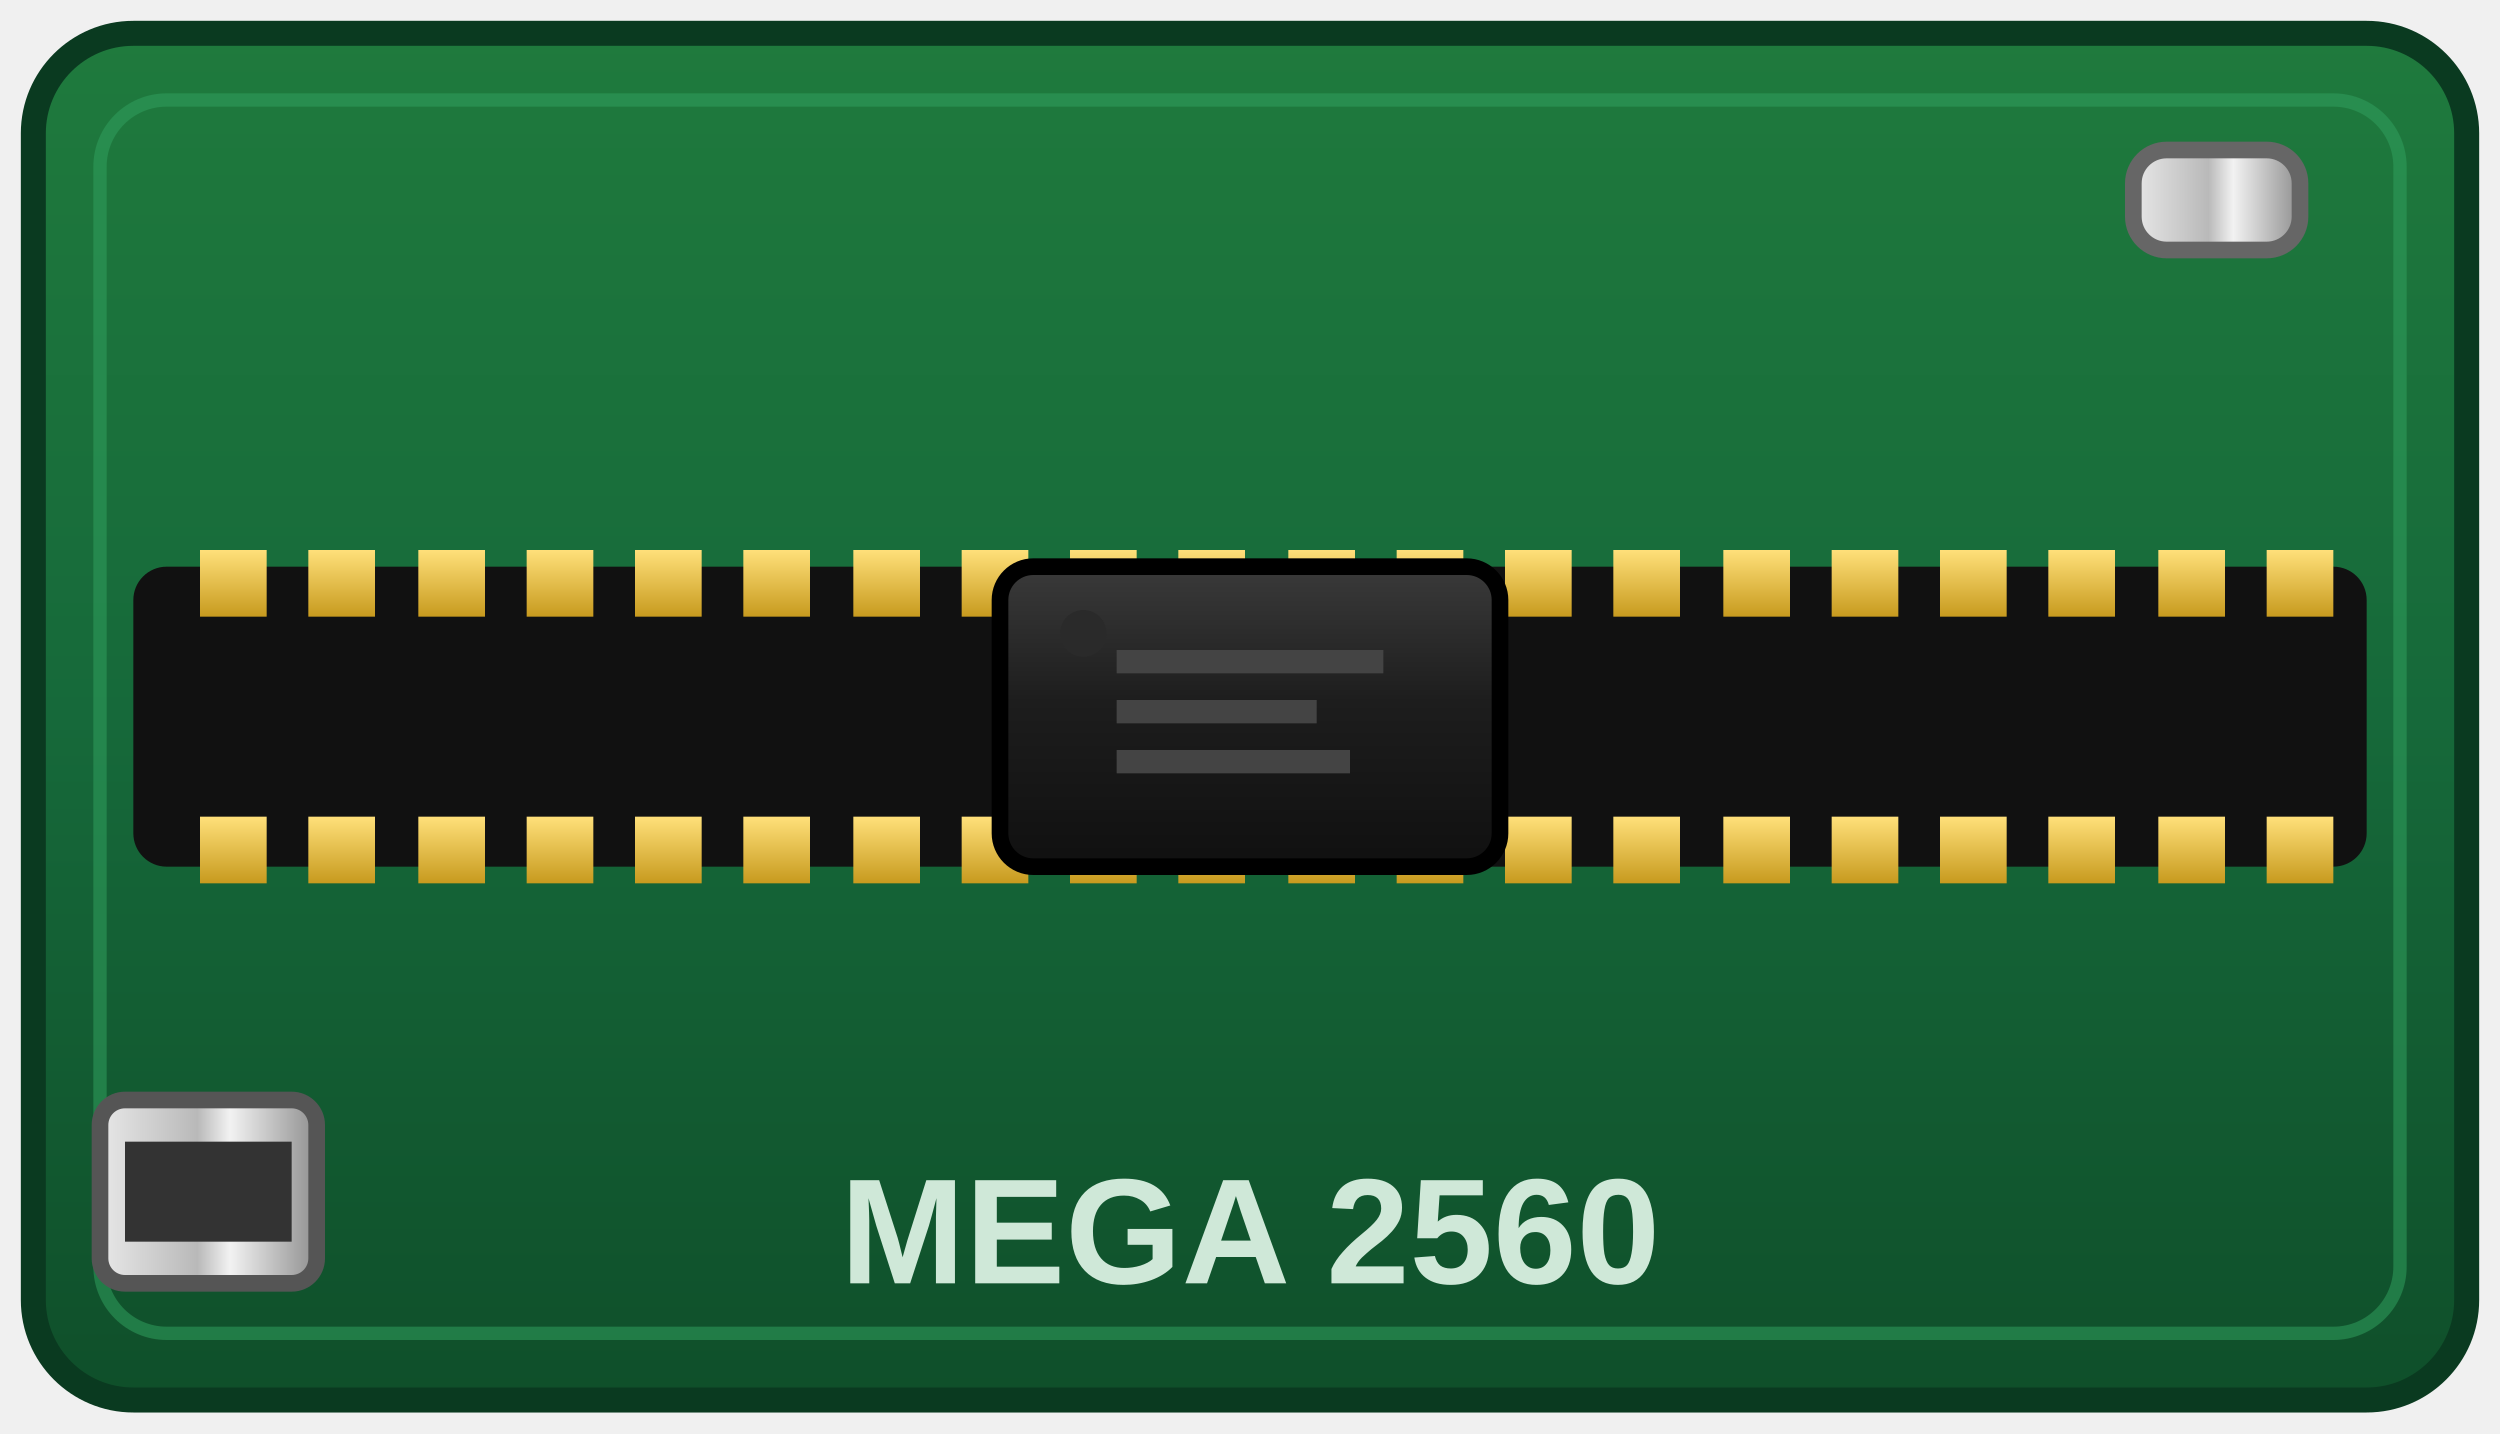
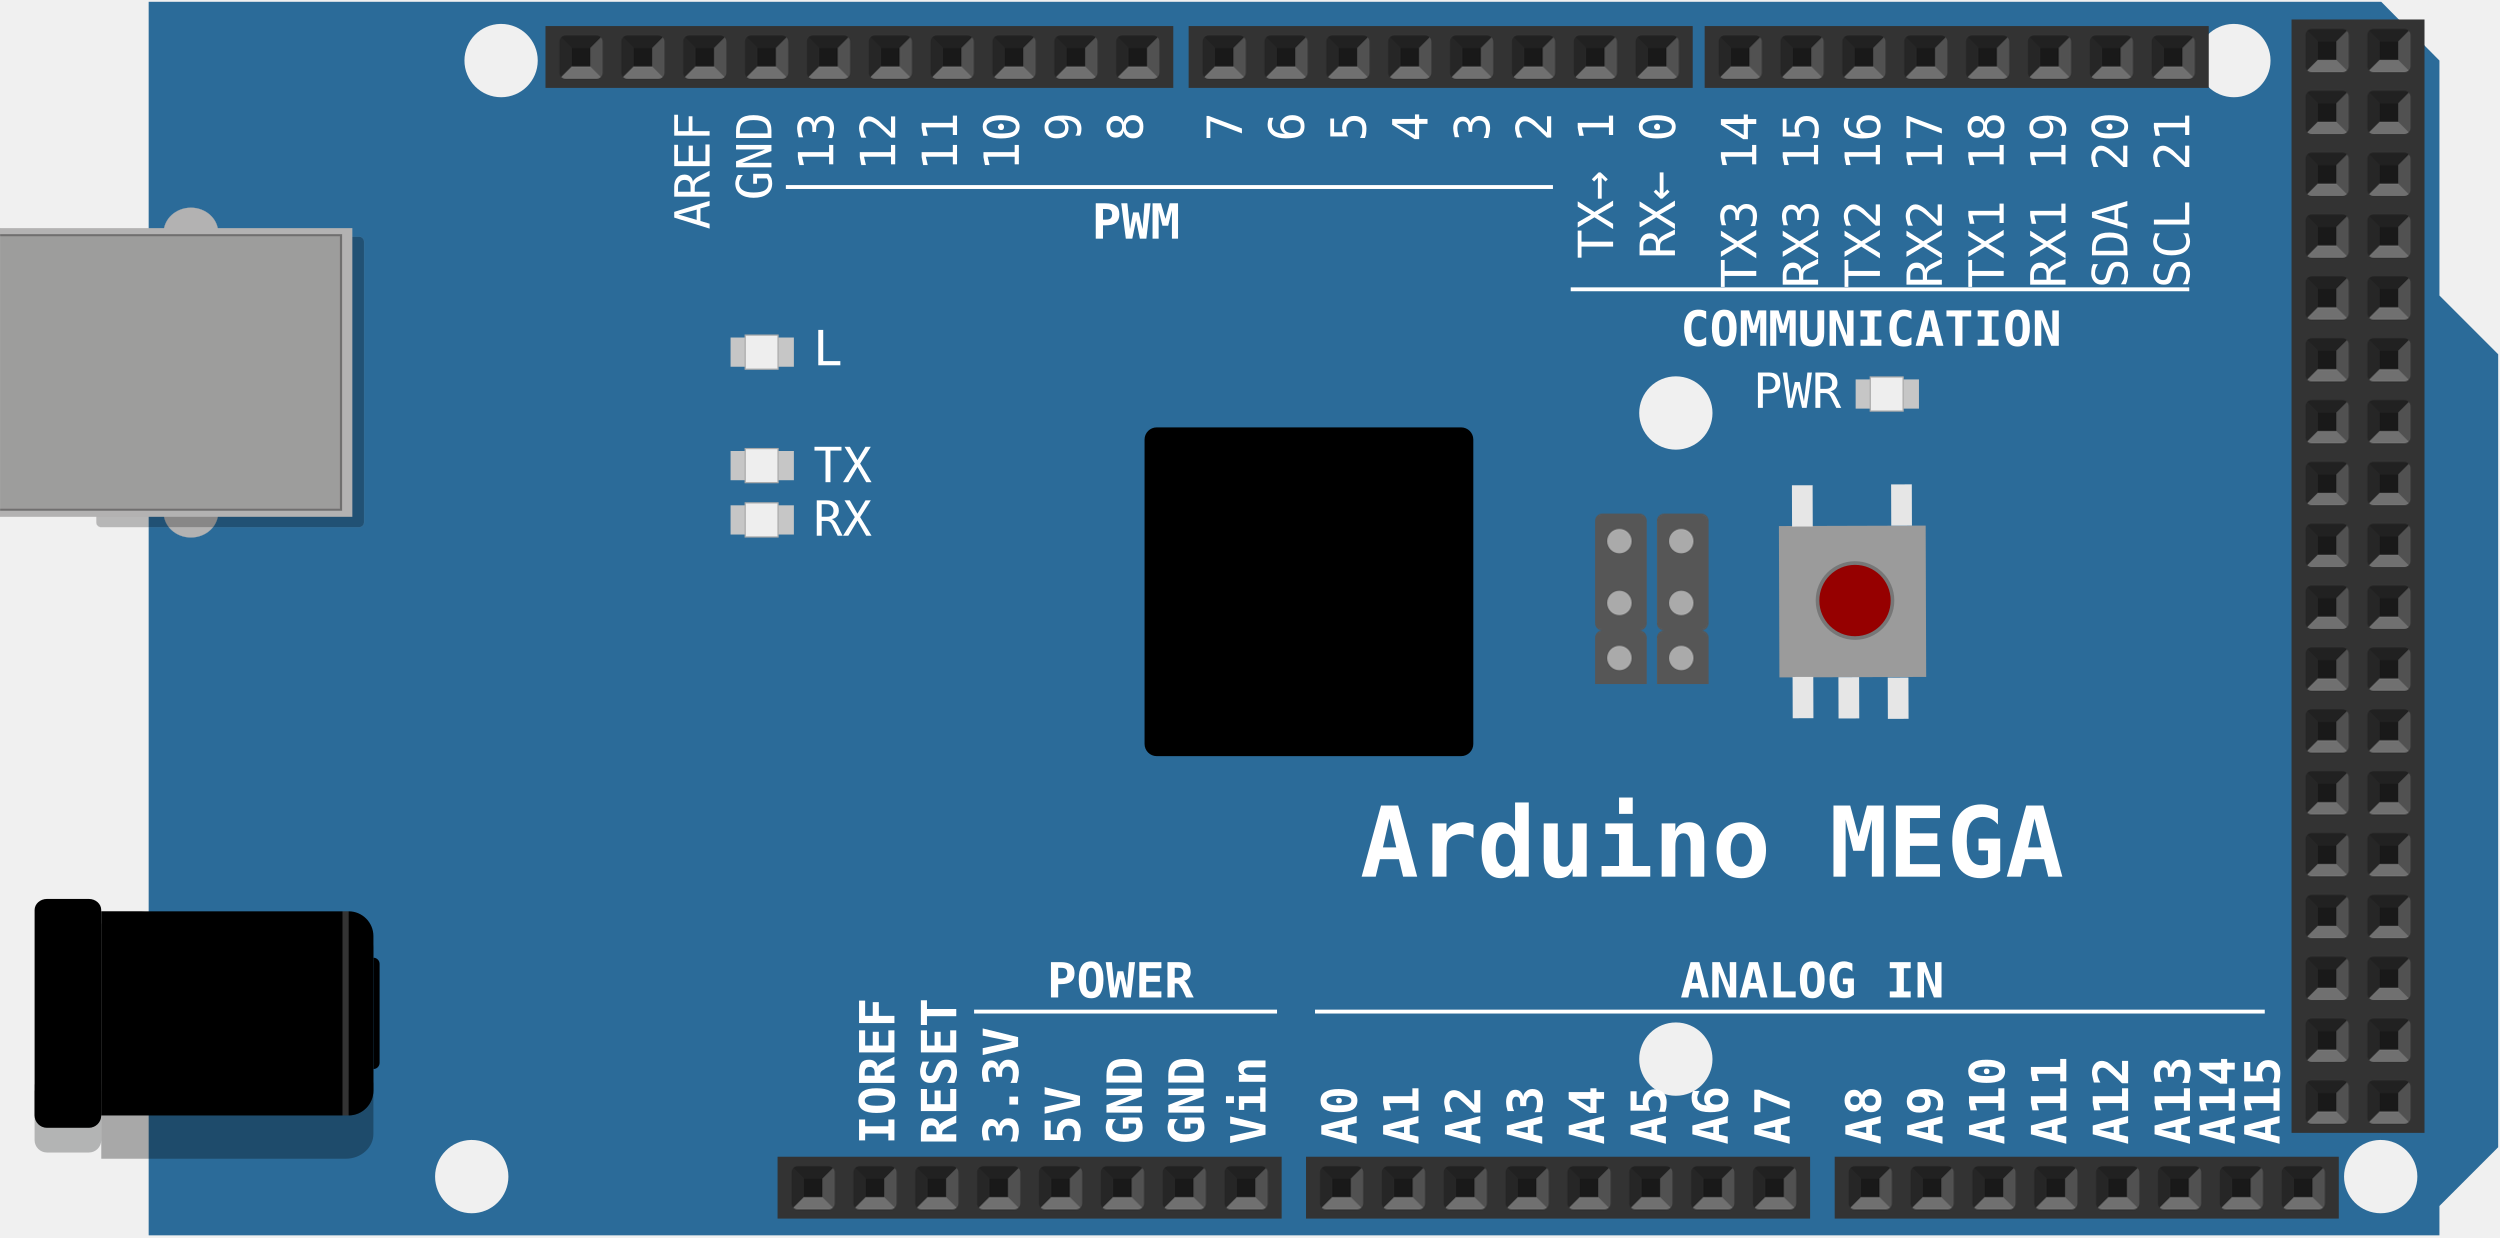
- <svg xmlns="http://www.w3.org/2000/svg" viewBox="0 0 150 86" width="150" height="86">
+ <svg xmlns="http://www.w3.org/2000/svg" xmlns:xlink="http://www.w3.org/1999/xlink" width="102.66mm" height="50.80mm" version="1.1" viewBox="-4 0 102.66 50.80">
+   <style>
+ text { font-size: 2px; font-family: monospace; }
+ circle[tabindex]:hover, circle[tabindex]:focus { stroke: white; outline: none; }</style>
  <defs>
-     <linearGradient id="pcb" x1="0" y1="0" x2="0" y2="1">
-       <stop offset="0" stop-color="#1f7a3d" />
-       <stop offset="0.5" stop-color="#16693a" />
-       <stop offset="1" stop-color="#0f4f2a" />
-     </linearGradient>
-     <linearGradient id="pcb2" x1="0" y1="0" x2="1" y2="1">
-       <stop offset="0" stop-color="#24506b" />
-       <stop offset="0.5" stop-color="#1b3f56" />
-       <stop offset="1" stop-color="#12303f" />
-     </linearGradient>
-     <linearGradient id="chip" x1="0" y1="0" x2="0" y2="1">
-       <stop offset="0" stop-color="#3a3a3a" />
-       <stop offset="0.45" stop-color="#1d1d1d" />
-       <stop offset="1" stop-color="#101010" />
-     </linearGradient>
-     <linearGradient id="metal" x1="0" y1="0" x2="1" y2="0">
-       <stop offset="0" stop-color="#e8e8e8" />
-       <stop offset="0.45" stop-color="#b9b9b9" />
-       <stop offset="0.6" stop-color="#f2f2f2" />
-       <stop offset="1" stop-color="#8f8f8f" />
-     </linearGradient>
-     <linearGradient id="gold" x1="0" y1="0" x2="0" y2="1">
-       <stop offset="0" stop-color="#ffe07a" />
-       <stop offset="1" stop-color="#c79a1e" />
-     </linearGradient>
-     <linearGradient id="glass" x1="0" y1="0" x2="1" y2="1">
-       <stop offset="0" stop-color="#ffffff" stop-opacity="0.55" />
-       <stop offset="0.5" stop-color="#cfe8ff" stop-opacity="0.2" />
-       <stop offset="1" stop-color="#7fb2e0" stop-opacity="0.45" />
-     </linearGradient>
-     <linearGradient id="red" x1="0" y1="0" x2="0" y2="1">
-       <stop offset="0" stop-color="#ff6b5e" />
-       <stop offset="1" stop-color="#b3271c" />
-     </linearGradient>
-     <radialGradient id="glow" cx="0.5" cy="0.5" r="0.5">
-       <stop offset="0" stop-color="#fff" stop-opacity="0.9" />
-       <stop offset="1" stop-color="#fff" stop-opacity="0" />
-     </radialGradient>
+     <g id="led-body" fill="#eee">
+       <rect x="0" y="0" height="1.2" width="2.6" fill="#c6c6c6" />
+       <rect x="0.6" y="-0.1" width="1.35" height="1.4" stroke="#aaa" stroke-width="0.05" />
+     </g>
  </defs>
-   <rect x="2" y="2" width="146" height="82" rx="6" fill="url(#pcb)" stroke="#0a3a20" stroke-width="1.5" />
-   <rect x="6" y="6" width="138" height="74" rx="4" fill="none" stroke="#2f9e5c" stroke-width="0.8" opacity="0.55" />
-   <g fill="#111">
-     <rect x="8" y="34" width="134" height="18" rx="2" />
+   <filter id="ledFilter" x="-0.8" y="-0.8" height="2.2" width="2.8">
+     <feGaussianBlur stdDeviation="0.5" />
+   </filter>
+   <pattern id="pins-female" width="2.54" height="2.54" patternUnits="userSpaceOnUse">
+     <rect x="0" y="0" width="2.54" height="2.54" fill="#333" />
+     <rect x="1.079" y="0.896" width="0.762" height="0.762" style="fill: #191919" />
+     <path transform="translate(1.079, 1.658) rotate(180 0 0)" d="m 0 0 v 0.762 l 0.433,0.433 c 0.046,-0.046 0.074,-0.109 0.074,-0.179 v -1.27 c 0,-0.070 -0.028,-0.133 -0.074,-0.179 z" style="opacity: 0.25" />
+     <path transform="translate(1.841, 1.658) rotate(90 0 0)" d="m 0 0 v 0.762 l 0.433,0.433 c 0.046,-0.046 0.074,-0.109 0.074,-0.179 v -1.27 c 0,-0.070 -0.028,-0.133 -0.074,-0.179 z" style="opacity: 0.3; fill: #fff" />
+     <path transform="translate(1.841, 0.896)" d="m 0 0 v 0.762 l 0.433,0.433 c 0.046,-0.046 0.074,-0.109 0.074,-0.179 v -1.27 c 0,-0.070 -0.028,-0.133 -0.074,-0.179 z" style="opacity: 0.15; fill: #fff" />
+     <path transform="translate(1.079, 0.896) rotate(270 0 0)" d="m 0 0 v 0.762 l 0.433,0.433 c 0.046,-0.046 0.074,-0.109 0.074,-0.179 v -1.27 c 0,-0.070 -0.028,-0.133 -0.074,-0.179 z" style="opacity: 0.35" />
+   </pattern>
+   <pattern id="pin-male" width="2.54" height="4.80" patternUnits="userSpaceOnUse">
+     <rect ry="0.3" rx="0.3" width="2.12" height="4.80" fill="#565656" />
+     <ellipse cx="1" cy="1.13" rx="0.5" ry="0.5" fill="#aaa" />
+     <ellipse cx="1" cy="3.67" rx="0.5" ry="0.5" fill="#aaa" />
+   </pattern>
+   <path d="M2.105.075v50.653h94.068v-1.206l2.412-2.412V14.548l-2.412-2.413V2.487L93.785.075zm14.443.907a1.505 1.505 0 01.03 0 1.505 1.505 0 011.504 1.505 1.505 1.505 0 01-1.504 1.506 1.505 1.505 0 01-1.506-1.506A1.505 1.505 0 0116.548.982zm71.154 0a1.505 1.505 0 01.03 0 1.505 1.505 0 011.505 1.505 1.505 1.505 0 01-1.505 1.506 1.505 1.505 0 01-1.506-1.506A1.505 1.505 0 0187.702.982zM64.818 15.454a1.505 1.505 0 011.504 1.506 1.505 1.505 0 01-1.504 1.505 1.505 1.505 0 01-1.506-1.505 1.505 1.505 0 011.506-1.506zm0 26.532a1.505 1.505 0 011.504 1.506 1.505 1.505 0 01-1.504 1.505 1.505 1.505 0 01-1.506-1.505 1.505 1.505 0 011.506-1.506zm-49.476 4.825a1.505 1.505 0 01.03 0 1.505 1.505 0 011.505 1.504 1.505 1.505 0 01-1.506 1.506 1.505 1.505 0 01-1.505-1.506 1.505 1.505 0 011.476-1.504zm78.39 0a1.505 1.505 0 01.03 0 1.505 1.505 0 011.504 1.504 1.505 1.505 0 01-1.504 1.506 1.505 1.505 0 01-1.506-1.506 1.505 1.505 0 011.476-1.504z" fill="#2b6b99" />
+   <rect transform="rotate(269.81)" x="-28.046" y="68.977" width="6.215" height="6.027" fill="#9b9b9b" />
+   <g fill="#e6e6e6">
+     <rect transform="rotate(269.81)" x="-29.725" y="69.518" width="1.695" height=".85" />
+     <rect transform="rotate(269.81)" x="-29.741" y="71.4" width="1.695" height=".85" />
+     <rect transform="rotate(269.81)" x="-29.764" y="73.425" width="1.695" height=".85" />
+     <rect transform="rotate(269.81)" x="-21.831" y="73.59" width="1.695" height=".85" />
+     <rect transform="rotate(269.81)" x="-21.854" y="69.517" width="1.695" height=".85" />
  </g>
-   <g>
-     <rect x="12.0" y="33" width="4" height="4" fill="url(#gold)" />
-     <rect x="12.0" y="49" width="4" height="4" fill="url(#gold)" />
-     <rect x="18.5" y="33" width="4" height="4" fill="url(#gold)" />
-     <rect x="18.5" y="49" width="4" height="4" fill="url(#gold)" />
-     <rect x="25.1" y="33" width="4" height="4" fill="url(#gold)" />
-     <rect x="25.1" y="49" width="4" height="4" fill="url(#gold)" />
-     <rect x="31.6" y="33" width="4" height="4" fill="url(#gold)" />
-     <rect x="31.6" y="49" width="4" height="4" fill="url(#gold)" />
-     <rect x="38.1" y="33" width="4" height="4" fill="url(#gold)" />
-     <rect x="38.1" y="49" width="4" height="4" fill="url(#gold)" />
-     <rect x="44.6" y="33" width="4" height="4" fill="url(#gold)" />
-     <rect x="44.6" y="49" width="4" height="4" fill="url(#gold)" />
-     <rect x="51.2" y="33" width="4" height="4" fill="url(#gold)" />
-     <rect x="51.2" y="49" width="4" height="4" fill="url(#gold)" />
-     <rect x="57.7" y="33" width="4" height="4" fill="url(#gold)" />
-     <rect x="57.7" y="49" width="4" height="4" fill="url(#gold)" />
-     <rect x="64.2" y="33" width="4" height="4" fill="url(#gold)" />
-     <rect x="64.2" y="49" width="4" height="4" fill="url(#gold)" />
-     <rect x="70.7" y="33" width="4" height="4" fill="url(#gold)" />
-     <rect x="70.7" y="49" width="4" height="4" fill="url(#gold)" />
-     <rect x="77.3" y="33" width="4" height="4" fill="url(#gold)" />
-     <rect x="77.3" y="49" width="4" height="4" fill="url(#gold)" />
-     <rect x="83.8" y="33" width="4" height="4" fill="url(#gold)" />
-     <rect x="83.8" y="49" width="4" height="4" fill="url(#gold)" />
-     <rect x="90.3" y="33" width="4" height="4" fill="url(#gold)" />
-     <rect x="90.3" y="49" width="4" height="4" fill="url(#gold)" />
-     <rect x="96.8" y="33" width="4" height="4" fill="url(#gold)" />
-     <rect x="96.8" y="49" width="4" height="4" fill="url(#gold)" />
-     <rect x="103.4" y="33" width="4" height="4" fill="url(#gold)" />
-     <rect x="103.4" y="49" width="4" height="4" fill="url(#gold)" />
-     <rect x="109.9" y="33" width="4" height="4" fill="url(#gold)" />
-     <rect x="109.9" y="49" width="4" height="4" fill="url(#gold)" />
-     <rect x="116.4" y="33" width="4" height="4" fill="url(#gold)" />
-     <rect x="116.4" y="49" width="4" height="4" fill="url(#gold)" />
-     <rect x="122.9" y="33" width="4" height="4" fill="url(#gold)" />
-     <rect x="122.9" y="49" width="4" height="4" fill="url(#gold)" />
-     <rect x="129.5" y="33" width="4" height="4" fill="url(#gold)" />
-     <rect x="129.5" y="49" width="4" height="4" fill="url(#gold)" />
-     <rect x="136.0" y="33" width="4" height="4" fill="url(#gold)" />
-     <rect x="136.0" y="49" width="4" height="4" fill="url(#gold)" />
+   <circle id="reset-button" transform="rotate(269.81)" cx="-24.9" cy="72.092" r="1.54" fill="#960000" stroke="#777" stroke-width="0.15" tabindex="0" />
+   <g style="fill:#b3b2b2;stroke:#b3b2b2;stroke-width:0.010">
+     <ellipse cx="3.84" cy="9.56" rx="1.12" ry="1.03" />
+     <ellipse cx="3.84" cy="21.04" rx="1.12" ry="1.03" />
+     <g fill="#000">
+       <rect width="11" height="11.93" x="-0.05" y="9.72" rx="0.2" ry="0.2" opacity="0.24" />
+     </g>
+     <rect x="-4" y="9.37" height="11.85" width="14.46" />
+     <rect x="-4" y="9.61" height="11.37" width="14.05" fill="#706f6f" />
+     <rect x="-4" y="9.71" height="11.17" width="13.95" fill="#9d9d9c" />
  </g>
-   <rect x="60" y="34" width="30" height="18" rx="2" fill="url(#chip)" stroke="#000" />
-   <circle cx="65" cy="38" r="1.4" fill="#2a2a2a" />
-   <rect x="67" y="39" width="16" height="1.4" fill="#444" />
-   <rect x="67" y="42" width="12" height="1.4" fill="#444" />
-   <rect x="67" y="45" width="14" height="1.4" fill="#444" />
-   <rect x="6" y="66" width="13" height="11" rx="1.5" fill="url(#metal)" stroke="#555" />
-   <rect x="7.5" y="68.5" width="10" height="6" fill="#333" />
-   <rect x="128" y="9" width="10" height="6" rx="2" fill="url(#metal)" stroke="#666" />
-   <text x="75" y="77" font-family="Arial,Helvetica,sans-serif" font-size="9" font-weight="bold" fill="#cfe8d8" text-anchor="middle">MEGA 2560</text>
+   <g stroke-width=".254" fill="black" transform="translate(0 -4)">
+     <path d="m-2.58 48.53v2.289c0 0.279 0.228 0.508 0.508 0.508h1.722c0.279 0 0.508-0.228 0.508-0.508v-2.289z" fill="#252728" opacity=".3" />
+     <path d="m11.334 42.946c0-0.558-0.509-1.016-1.132-1.016h-10.043v9.652h10.043c0.622 0 1.132-0.457 1.132-1.016z" opacity=".3" />
+     <path d="m-2.072 40.914c-0.279 0-0.507 0.204-0.507 0.454v8.435c0 0.279 0.228 0.507 0.507 0.507h1.722c0.279 0 0.507-0.228 0.507-0.507v-8.435c0-0.249-0.228-0.454-0.507-0.454z" />
+     <path d="m-2.58 48.784v1.019c0 0.279 0.228 0.508 0.508 0.508h1.722c0.279 0 0.508-0.228 0.508-0.508v-1.019z" opacity=".3" />
+     <path d="m11.334 43.327c0.139 0 0.254 0.114 0.254 0.254v4.064c0 0.139-0.114 0.254-0.254 0.254" />
+     <path d="m11.334 42.438c0-0.558-0.457-1.016-1.016-1.016h-10.16v8.382h10.16c0.558 0 1.016-0.457 1.016-1.016z" />
+     <path d="m10.064 49.804h-9.906v-8.382h1.880c-1.107 0-1.363 1.825-1.363 3.826 0 1.765 1.147 3.496 3.014 3.496h6.374z" opacity=".3" />
+     <rect x="10.064" y="41.422" width=".254" height="8.382" fill="#ffffff" opacity=".2" />
+     <path d="m10.318 48.744v1.059c0.558 0 1.016-0.457 1.016-1.016v-0.364c0 0.313-1.016 0.320-1.016 0.320z" opacity=".3" />
+   </g>
+   <g transform="translate(18.4 1.07)">
+     <rect height="2.54" fill="url(#pins-female)" width="25.78" />
+   </g>
+   <g transform="translate(44.81 1.07)">
+     <rect height="2.54" fill="url(#pins-female)" width="20.7" />
+   </g>
+   <g transform="translate(66 1.07)">
+     <rect height="2.54" fill="url(#pins-female)" width="20.7" />
+   </g>
+   <g transform="translate(27.93 47.5)">
+     <rect height="2.54" fill="url(#pins-female)" width="20.7" />
+   </g>
+   <g transform="translate(49.63 47.5)">
+     <rect height="2.54" fill="url(#pins-female)" width="20.7" />
+   </g>
+   <g transform="translate(71.34 47.5)">
+     <rect height="2.54" fill="url(#pins-female)" width="20.7" />
+   </g>
+   <g transform="translate(90.1 0.8)">
+     <rect fill="url(#pins-female)" width="5.46" height="45.72" />
+   </g>
+   <rect x="43" y="17.55" fill="#000" width="13.5" height="13.5" rx="0.5" />
+   <g transform="translate(61.5 21.09)">
+     <rect width="4.80" height="7" fill="url(#pin-male)" />
+   </g>
+   <g transform="translate(72.20 15.58)">
+     <use xlink:href="#led-body" />
+           false
+         </g>
+   <text fill="#fff">
+     <tspan x="68" y="16.75">PWR</tspan>
+   </text>
+   <g transform="translate(26 13.86)">
+     <use xlink:href="#led-body" />
+           false
+         </g>
+   <g transform="translate(26 18.52)">
+     <use xlink:href="#led-body" />
+           false
+         </g>
+   <g transform="translate(26 20.75)">
+     <use xlink:href="#led-body" />
+           false
+         </g>
+   <text fill="#fff">
+     <tspan x="29.4" y="15">L</tspan>
+     <tspan x="29.4" y="19.8">TX</tspan>
+     <tspan x="29.4" y="22">RX</tspan>
+     <tspan x="26.5" y="20" />
+   </text>
+   <rect x="28.27" y="7.6" width="31.5" height="0.16" fill="#fff" />
+   <text fill="#fff" style="font-weight: 900">
+     <tspan x="40.84" y="9.8">PWM</tspan>
+   </text>
+   <rect x="60.5" y="11.8" width="25.4" height="0.16" fill="#fff" />
+   <text fill="#fff" style="font-weight: 900">
+     <tspan x="65" y="14.2">COMMUNICATION</tspan>
+   </text>
+   <text transform="translate(22.6 3.4) rotate(270 0 0)" fill="#fff" style="font-size: 2px; text-anchor: end; font-family: monospace">
+     <tspan x="0" dy="2.54">AREF</tspan>
+     <tspan x="0" dy="2.54">GND</tspan>
+     <tspan x="0" dy="2.54">13</tspan>
+     <tspan x="0" dy="2.54">12</tspan>
+     <tspan x="0" dy="2.54">11</tspan>
+     <tspan x="0" dy="2.54">10</tspan>
+     <tspan x="0" dy="2.54">9</tspan>
+     <tspan x="0" dy="2.54">8</tspan>
+     <tspan x="0" dy="4.08">7</tspan>
+     <tspan x="0" dy="2.54">6</tspan>
+     <tspan x="0" dy="2.54">5</tspan>
+     <tspan x="0" dy="2.54">4</tspan>
+     <tspan x="0" dy="2.54">3</tspan>
+     <tspan x="0" dy="2.54">2</tspan>
+     <tspan x="0" dy="2.54">TX→ 1</tspan>
+     <tspan x="0" dy="2.54">RX← 0</tspan>
+     <tspan x="0" dy="3.34">TX3 14</tspan>
+     <tspan x="0" dy="2.54">RX3 15</tspan>
+     <tspan x="0" dy="2.54">TX2 16</tspan>
+     <tspan x="0" dy="2.54">RX2 17</tspan>
+     <tspan x="0" dy="2.54">TX1 18</tspan>
+     <tspan x="0" dy="2.54">RX1 19</tspan>
+     <tspan x="0" dy="2.54">SDA 20</tspan>
+     <tspan x="0" dy="2.54">SCL 21</tspan>
+     <tspan x="0" dy="2.54"> </tspan>
+   </text>
+   <rect x="36" y="41.46" width="12.44" height="0.16" fill="#fff" />
+   <rect x="50" y="41.46" width="39" height="0.16" fill="#fff" />
+   <text fill="#fff" style="font-weight: 900">
+     <tspan x="39" y="40.96">POWER</tspan>
+     <tspan x="65" y="40.96">ANALOG IN</tspan>
+   </text>
+   <text transform="translate(30.19 47) rotate(270 0 0)" fill="#fff" style="font-weight: 700">
+     <tspan x="0" dy="2.54">IOREF</tspan>
+     <tspan x="0" dy="2.54">RESET</tspan>
+     <tspan x="0" dy="2.54">3.3V</tspan>
+     <tspan x="0" dy="2.54">5V</tspan>
+     <tspan x="0" dy="2.54">GND</tspan>
+     <tspan x="0" dy="2.54">GND</tspan>
+     <tspan x="0" dy="2.54">Vin</tspan>
+     <tspan x="0" dy="3.74">A0</tspan>
+     <tspan x="0" dy="2.54">A1</tspan>
+     <tspan x="0" dy="2.54">A2</tspan>
+     <tspan x="0" dy="2.54">A3</tspan>
+     <tspan x="0" dy="2.54">A4</tspan>
+     <tspan x="0" dy="2.54">A5</tspan>
+     <tspan x="0" dy="2.54">A6</tspan>
+     <tspan x="0" dy="2.54">A7</tspan>
+     <tspan x="0" dy="3.74">A8</tspan>
+     <tspan x="0" dy="2.54">A9</tspan>
+     <tspan x="0" dy="2.54">A10</tspan>
+     <tspan x="0" dy="2.54">A11</tspan>
+     <tspan x="0" dy="2.54">A12</tspan>
+     <tspan x="0" dy="2.54">A13</tspan>
+     <tspan x="0" dy="1.84">A14</tspan>
+     <tspan x="0" dy="1.84">A15</tspan>
+     <tspan x="0" dy="2.54" />
+   </text>
+   <text x="51.85" y="36" style="font-size:4px;font-weight:bold;line-height:1.25;fill:#fff">
+           Arduino MEGA
+         </text>
</svg>
